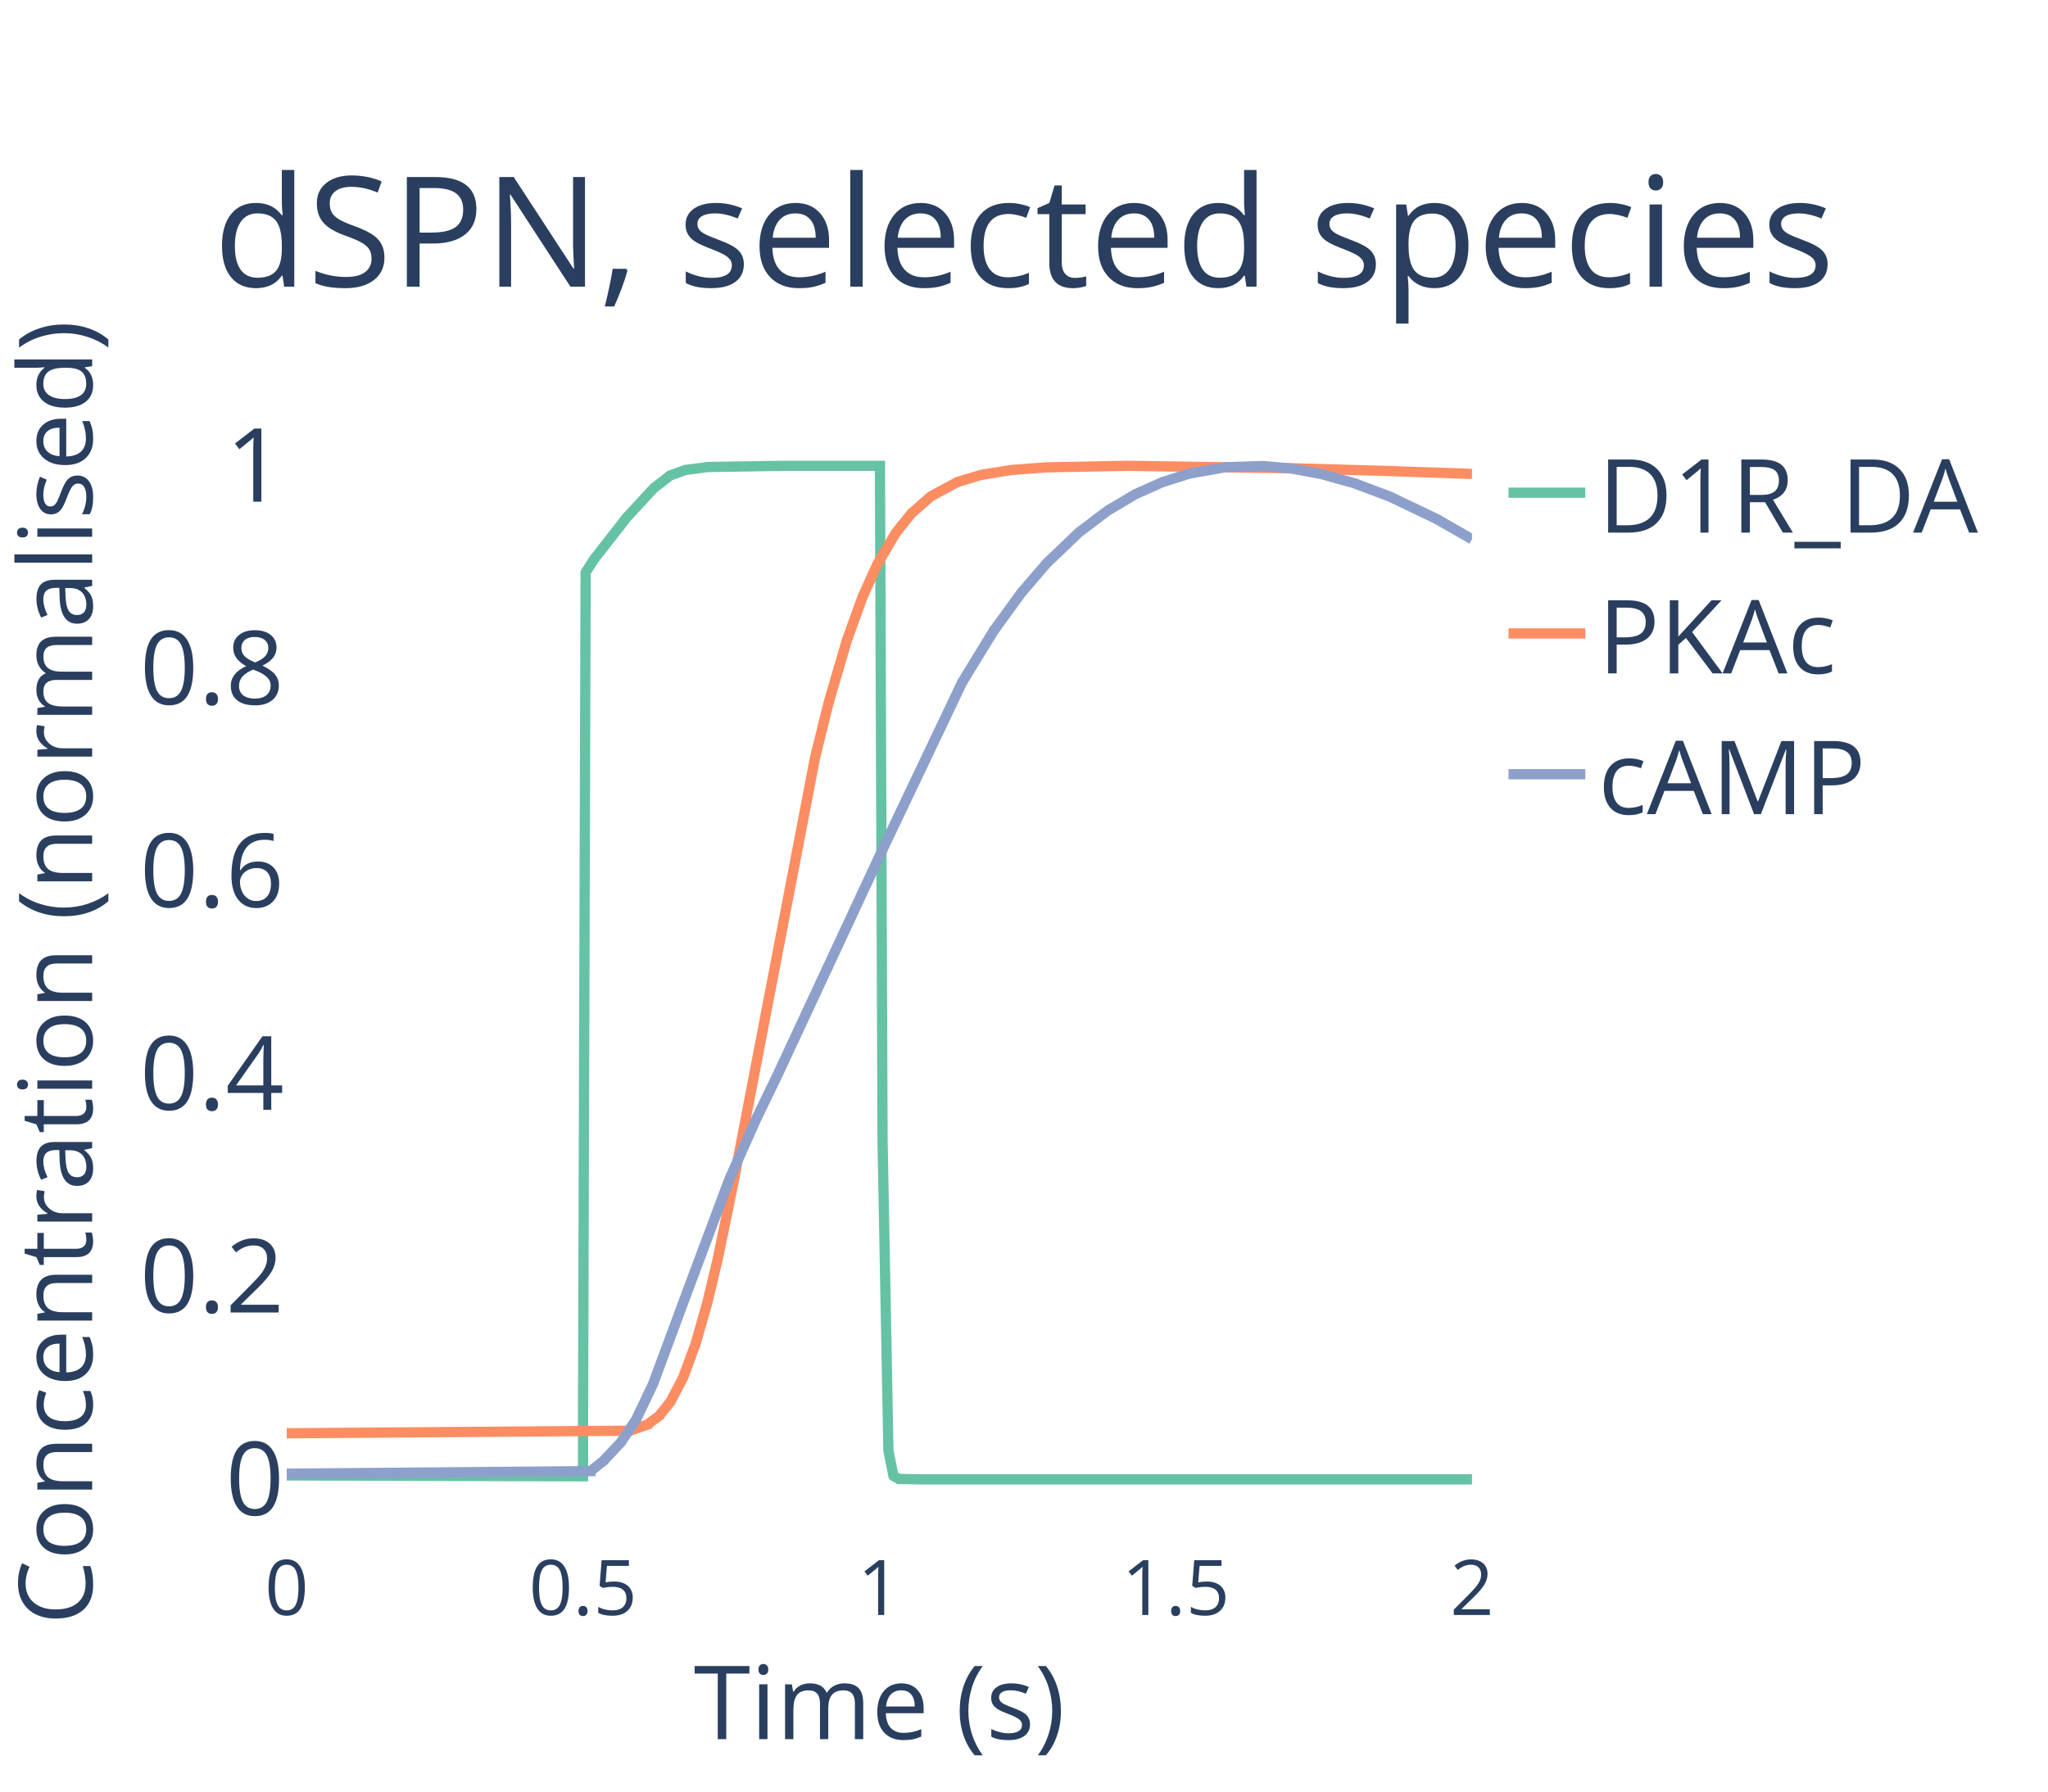
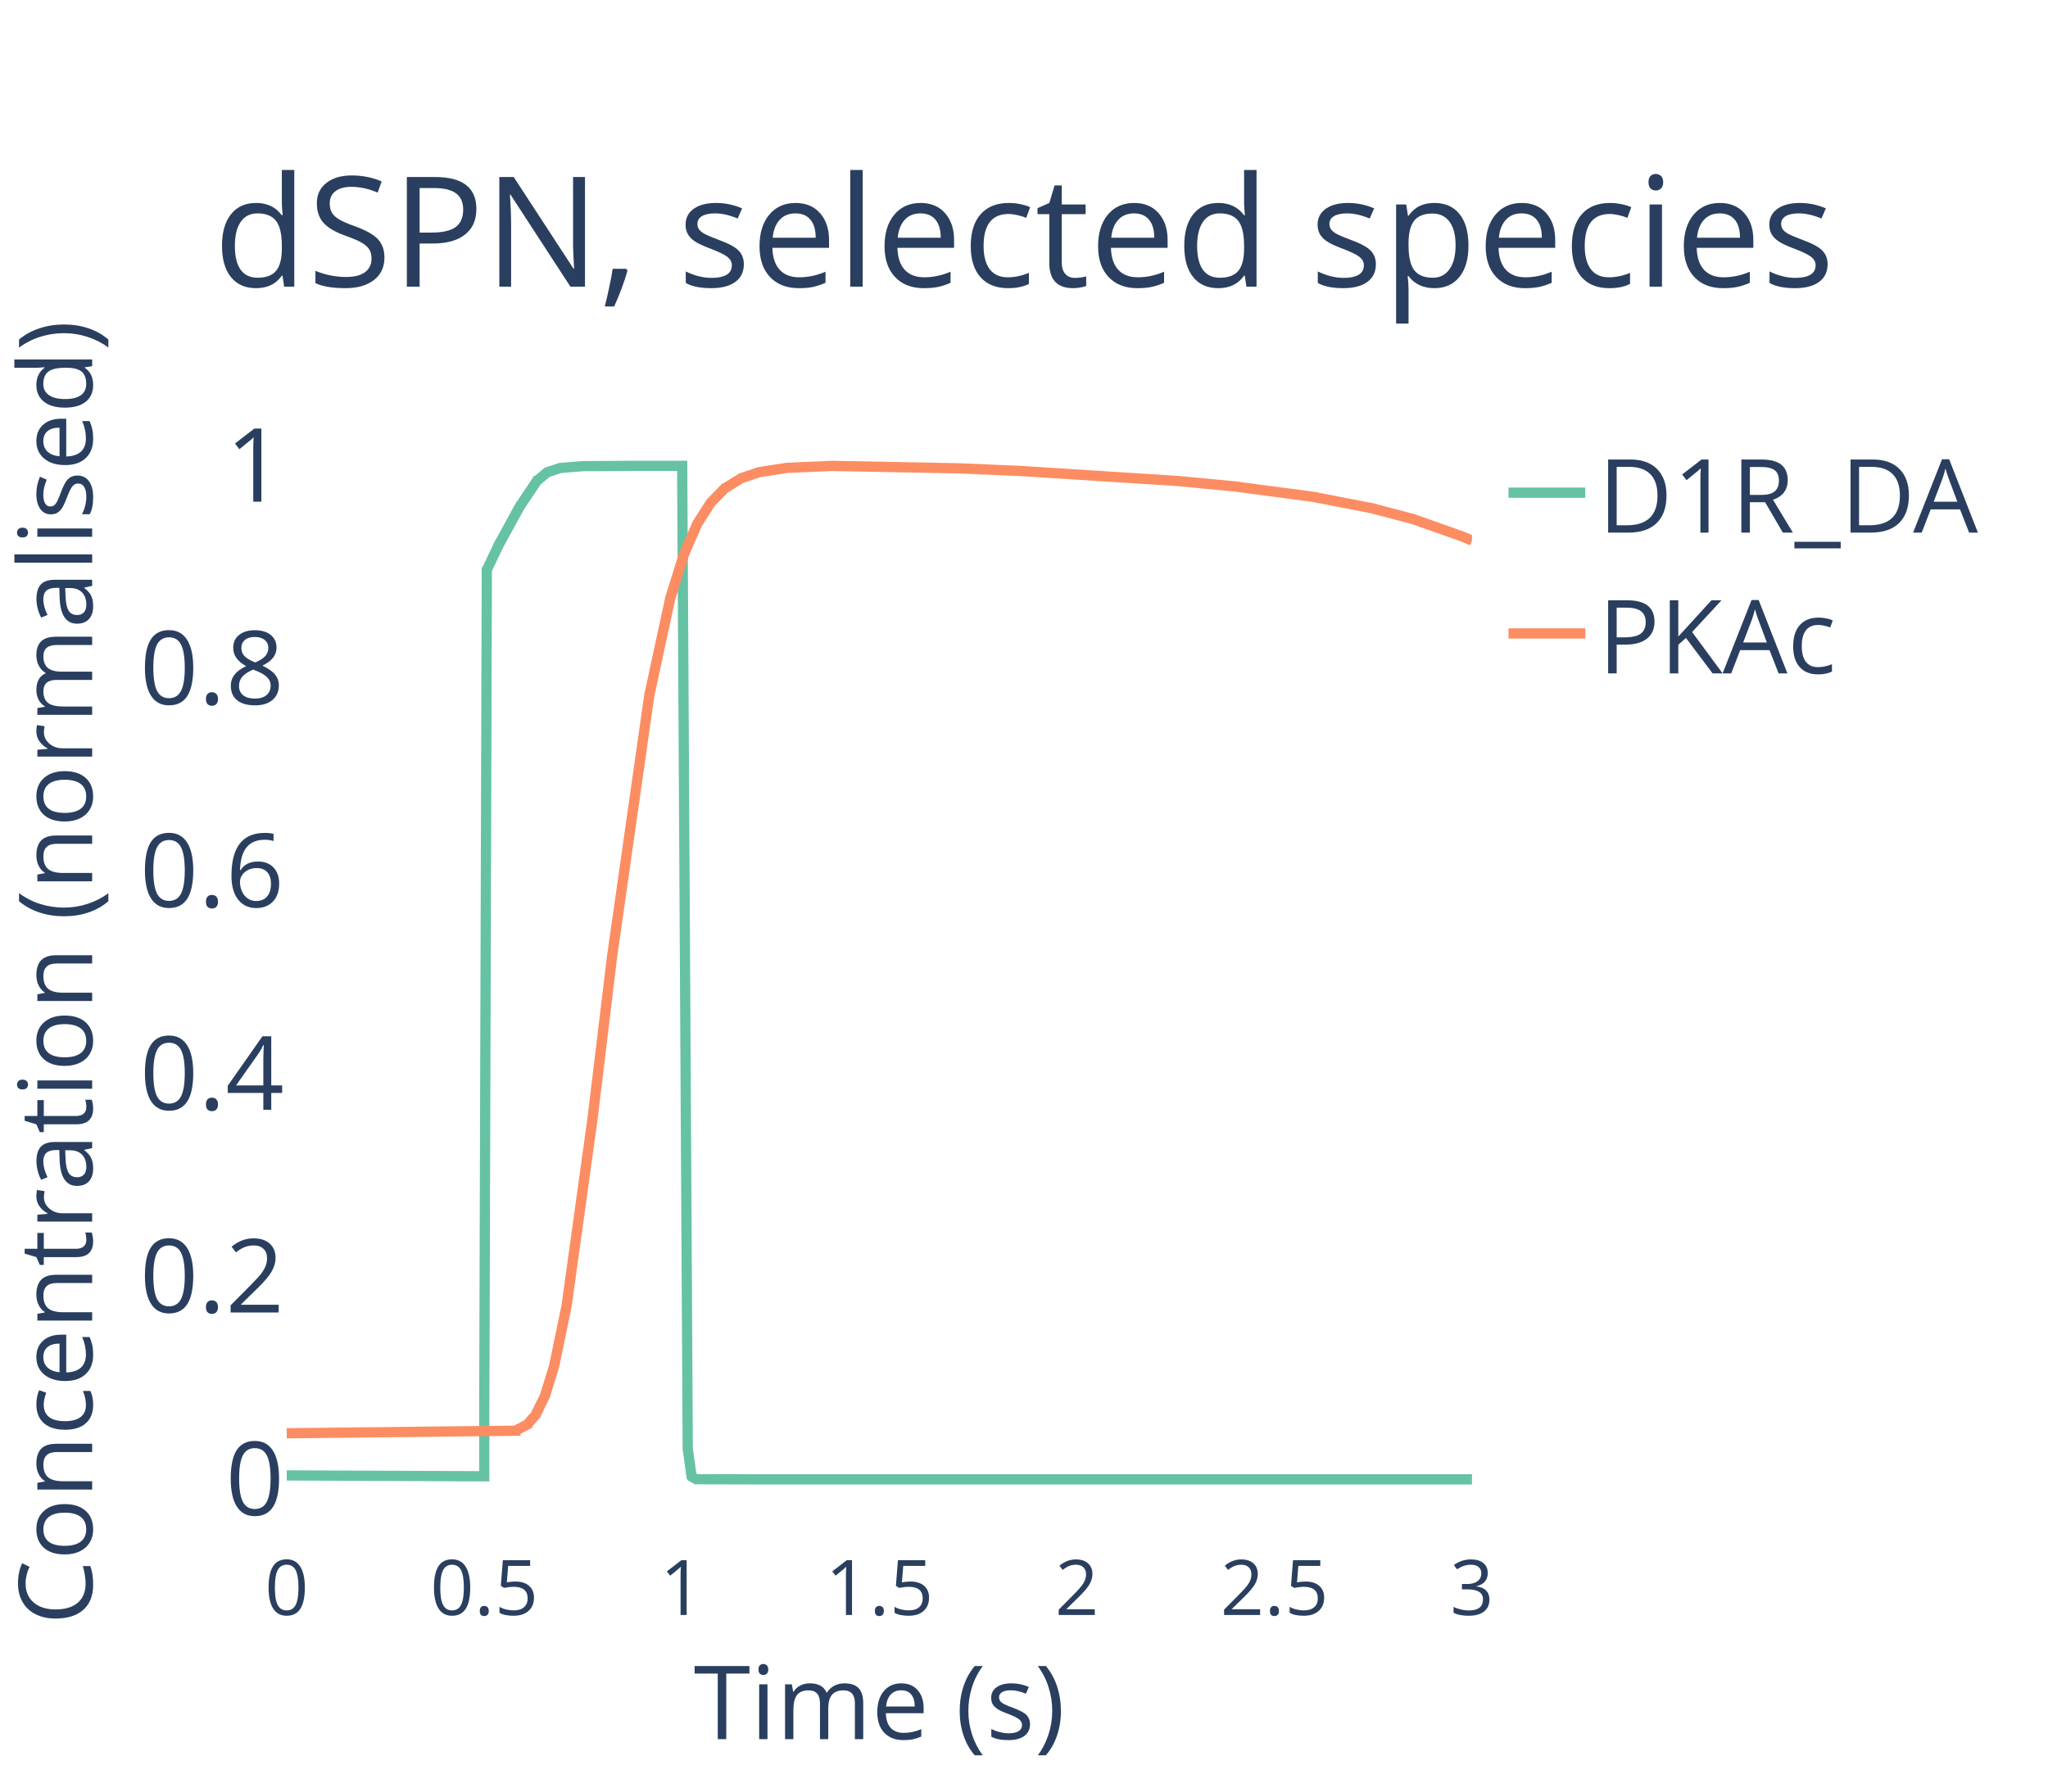
<svg xmlns="http://www.w3.org/2000/svg" class="main-svg" width="800" height="700" style="" viewBox="0 0 800 700">
  <rect x="0" y="0" width="800" height="700" style="fill: rgb(255, 255, 255); fill-opacity: 1;" />
-   <defs id="defs-b39e95">
+   <defs id="defs-009603">
    <g class="clips">
-       <clipPath id="clipb39e95xyplot" class="plotclip">
+       <clipPath id="clip009603xyplot" class="plotclip">
        <rect width="463" height="440" />
      </clipPath>
-       <clipPath class="axesclip" id="clipb39e95x">
+       <clipPath class="axesclip" id="clip009603x">
        <rect x="112" y="0" width="463" height="700" />
      </clipPath>
-       <clipPath class="axesclip" id="clipb39e95y">
+       <clipPath class="axesclip" id="clip009603y">
        <rect x="0" y="160" width="800" height="440" />
      </clipPath>
-       <clipPath class="axesclip" id="clipb39e95xy">
+       <clipPath class="axesclip" id="clip009603xy">
        <rect x="112" y="160" width="463" height="440" />
      </clipPath>
    </g>
    <g class="gradients" />
    <g class="patterns" />
  </defs>
  <g class="bglayer" />
  <g class="layer-below">
    <g class="imagelayer" />
    <g class="shapelayer" />
  </g>
  <g class="cartesianlayer">
    <g class="subplot xy">
      <g class="layer-subplot">
        <g class="shapelayer" />
        <g class="imagelayer" />
      </g>
      <g class="minor-gridlayer">
        <g class="x" />
        <g class="y" />
      </g>
      <g class="gridlayer">
        <g class="x">
-           <path class="xgrid crisp" transform="translate(227.75,0)" d="M0,160v440" style="stroke: rgb(255, 255, 255); stroke-opacity: 1; stroke-width: 1px;" />
+           <path class="xgrid crisp" transform="translate(189.17,0)" d="M0,160v440" style="stroke: rgb(255, 255, 255); stroke-opacity: 1; stroke-width: 1px;" />
+           <path class="xgrid crisp" transform="translate(266.33,0)" d="M0,160v440" style="stroke: rgb(255, 255, 255); stroke-opacity: 1; stroke-width: 1px;" />
          <path class="xgrid crisp" transform="translate(343.5,0)" d="M0,160v440" style="stroke: rgb(255, 255, 255); stroke-opacity: 1; stroke-width: 1px;" />
-           <path class="xgrid crisp" transform="translate(459.25,0)" d="M0,160v440" style="stroke: rgb(255, 255, 255); stroke-opacity: 1; stroke-width: 1px;" />
+           <path class="xgrid crisp" transform="translate(420.67,0)" d="M0,160v440" style="stroke: rgb(255, 255, 255); stroke-opacity: 1; stroke-width: 1px;" />
+           <path class="xgrid crisp" transform="translate(497.83,0)" d="M0,160v440" style="stroke: rgb(255, 255, 255); stroke-opacity: 1; stroke-width: 1px;" />
        </g>
        <g class="y">
          <path class="ygrid crisp" transform="translate(0,498.8)" d="M112,0h463" style="stroke: rgb(255, 255, 255); stroke-opacity: 1; stroke-width: 1px;" />
          <path class="ygrid crisp" transform="translate(0,419.6)" d="M112,0h463" style="stroke: rgb(255, 255, 255); stroke-opacity: 1; stroke-width: 1px;" />
          <path class="ygrid crisp" transform="translate(0,340.4)" d="M112,0h463" style="stroke: rgb(255, 255, 255); stroke-opacity: 1; stroke-width: 1px;" />
          <path class="ygrid crisp" transform="translate(0,261.2)" d="M112,0h463" style="stroke: rgb(255, 255, 255); stroke-opacity: 1; stroke-width: 1px;" />
          <path class="ygrid crisp" transform="translate(0,182)" d="M112,0h463" style="stroke: rgb(255, 255, 255); stroke-opacity: 1; stroke-width: 1px;" />
        </g>
      </g>
      <g class="zerolinelayer">
        <path class="xzl zl crisp" transform="translate(112,0)" d="M0,160v440" style="stroke: rgb(255, 255, 255); stroke-opacity: 1; stroke-width: 2px;" />
        <path class="yzl zl crisp" transform="translate(0,578)" d="M112,0h463" style="stroke: rgb(255, 255, 255); stroke-opacity: 1; stroke-width: 2px;" />
      </g>
      <g class="layer-between">
        <g class="shapelayer" />
        <g class="imagelayer" />
      </g>
      <path class="xlines-below" />
      <path class="ylines-below" />
      <g class="overlines-below" />
      <g class="xaxislayer-below" />
      <g class="yaxislayer-below" />
      <g class="overaxes-below" />
      <g class="overplot">
-         <g class="xy" transform="translate(112,160)" clip-path="url(#clipb39e95xyplot)">
+         <g class="xy" transform="translate(112,160)" clip-path="url(#clip009603xyplot)">
          <g class="scatterlayer mlayer">
-             <g class="trace scatter tracefe8c7d" style="stroke-miterlimit: 2; opacity: 1;">
+             <g class="trace scatter tracecbd375" style="stroke-miterlimit: 2; opacity: 1;">
              <g class="fills" />
              <g class="errorbars" />
              <g class="lines">
-                 <path class="js-line" d="M0,416.47L115.75,416.81L115.76,390.56L116.76,63.66L116.77,63.64L119.94,58.66L119.95,58.66L132.73,42.27L132.74,42.26L143.4,30.71L143.41,30.71L149.71,25.82L149.71,25.82L149.72,25.82L155.73,23.62L155.74,23.62L164.49,22.46L164.49,22.46L164.5,22.46L193.11,22.01L193.11,22.01L193.12,22.01L231.73,22L231.73,22L231.74,24.46L232.74,284.86L232.75,285.68L235.04,406.81L235.05,406.88L237.01,416.66L237.02,416.67L239.08,417.86L239.08,417.86L239.09,417.86L246.76,418L246.76,418L246.77,418L463,418" style="vector-effect: none; fill: none; stroke: rgb(102, 194, 165); stroke-opacity: 1; stroke-width: 4px; opacity: 1;" />
+                 <path class="js-line" d="M0,416.47L77.17,416.81L77.17,390.56L78.17,62.62L78.18,62.61L82.84,52.83L82.85,52.83L91.01,37.91L91.02,37.91L97.72,27.89L97.73,27.89L101.74,24.53L101.74,24.53L101.75,24.53L106.82,22.85L106.82,22.85L106.83,22.85L115.51,22.13L115.51,22.13L115.52,22.13L138.14,22L138.14,22L138.15,22L154.49,22L154.49,24.46L156.65,406.01L156.66,406.09L158.15,416.94L158.15,416.94L158.16,416.95L159.99,417.95L159.99,417.95L160,417.95L180.88,418L180.88,418L180.89,418L463,418L463,418" style="vector-effect: none; fill: none; stroke: rgb(102, 194, 165); stroke-opacity: 1; stroke-width: 4px; opacity: 1;" />
              </g>
              <g class="points" />
              <g class="text" />
            </g>
-             <g class="trace scatter trace1c239e" style="stroke-miterlimit: 2; opacity: 1;">
+             <g class="trace scatter trace90edbe" style="stroke-miterlimit: 2; opacity: 1;">
              <g class="fills" />
              <g class="errorbars" />
              <g class="lines">
-                 <path class="js-line" d="M0,400L134.02,399L134.02,399L134.03,398.99L140.86,396.62L140.86,396.61L145.47,393.19L145.47,393.18L149.88,387.71L149.88,387.7L154.9,378.13L154.9,378.11L159.8,364.81L159.8,364.79L164.35,348.78L164.35,348.76L168.36,331.92L168.36,331.9L174.78,300.65L174.78,300.62L206.44,135.71L206.45,135.68L211.73,114.36L211.74,114.34L218.79,90.22L218.8,90.21L224.92,73.26L224.93,73.25L230.76,60.3L230.77,60.29L237.94,48.17L237.94,48.17L237.95,48.16L244.01,40.62L244.02,40.62L251.63,33.92L251.63,33.92L251.64,33.91L262.01,28.33L262.01,28.33L262.02,28.33L271.16,25.56L271.16,25.56L271.17,25.56L282.93,23.65L282.93,23.65L282.94,23.65L296.68,22.6L296.68,22.6L296.69,22.6L328.63,22L328.63,22L328.64,22L394.71,23L394.71,23L394.72,23.01L429.96,24.01L429.96,24.02L458.9,25.02L458.9,25.03L463,25.18" style="vector-effect: none; fill: none; stroke: rgb(252, 141, 98); stroke-opacity: 1; stroke-width: 4px; opacity: 1;" />
-               </g>
-               <g class="points" />
-               <g class="text" />
-             </g>
-             <g class="trace scatter traceac25e3" style="stroke-miterlimit: 2; opacity: 1;">
-               <g class="fills" />
-               <g class="errorbars" />
-               <g class="lines">
-                 <path class="js-line" d="M0,415.78L118.68,414.78L118.68,414.77L123.67,410.86L123.67,410.85L130.51,403.55L130.51,403.54L136.53,394.56L136.53,394.55L143.15,380.61L143.15,380.59L156.63,344.25L156.63,344.24L172.93,300.68L172.94,300.67L183.4,277.19L183.41,277.18L191.78,259.87L191.79,259.86L232.25,173.01L232.25,172.99L263.87,106.53L263.88,106.52L276.18,86.42L276.19,86.42L286.99,71.55L287,71.55L296.85,60.08L296.85,60.08L296.86,60.07L309.48,48L309.49,48L320.72,39.49L320.73,39.49L331.49,33.11L331.5,33.11L342.08,28.37L342.08,28.37L342.09,28.37L352.52,25.06L352.52,25.06L352.53,25.06L366.73,22.53L366.74,22.53L381.23,22.08L381.23,22.08L381.24,22.08L392.65,23.08L392.65,23.08L392.66,23.09L404.37,25.26L404.37,25.26L404.38,25.27L417.02,28.81L417.02,28.82L430.9,34.02L430.9,34.02L430.91,34.03L449.3,42.84L449.3,42.85L463,50.7" style="vector-effect: none; fill: none; stroke: rgb(141, 160, 203); stroke-opacity: 1; stroke-width: 4px; opacity: 1;" />
+                 <path class="js-line" d="M0,400L89.35,399L89.35,398.99L93.95,396.58L93.95,396.58L93.95,396.57L97.17,392.91L97.17,392.9L100.88,385.35L100.88,385.34L104.48,373.65L104.48,373.64L109.33,350.17L109.33,350.15L119.43,277.32L119.43,277.28L127.09,213.78L127.09,213.74L141.65,111.55L141.66,111.53L149.86,73.58L149.87,73.56L155.1,56.73L155.11,56.72L160.42,44.55L160.42,44.55L160.43,44.54L165.59,36.45L165.59,36.45L165.6,36.44L171.03,30.86L171.03,30.86L171.04,30.86L177.58,26.82L177.58,26.82L177.59,26.82L184.48,24.49L184.48,24.49L184.49,24.49L195.34,22.8L195.34,22.8L195.35,22.8L213.08,22.03L213.08,22.03L213.09,22.03L263.14,23L263.14,23L263.15,23.01L286.64,24.01L286.64,24.01L286.64,24.02L348.09,27.93L348.09,27.93L348.1,27.94L370.25,30.04L370.25,30.04L370.25,30.05L400.87,34.1L400.87,34.1L400.87,34.11L423.77,38.54L423.77,38.55L439.92,42.79L439.92,42.79L439.93,42.8L459.3,49.64L459.3,49.64L459.31,49.65L463,51.22L463,51.22" style="vector-effect: none; fill: none; stroke: rgb(252, 141, 98); stroke-opacity: 1; stroke-width: 4px; opacity: 1;" />
              </g>
              <g class="points" />
              <g class="text" />
            </g>
          </g>
        </g>
      </g>
      <g class="zerolinelayer-above" />
      <path class="xlines-above crisp" d="M0,0" style="fill: none;" />
      <path class="ylines-above crisp" d="M0,0" style="fill: none;" />
      <g class="overlines-above" />
      <g class="xaxislayer-above">
        <g class="xtick">
          <text text-anchor="middle" x="0" y="631" transform="translate(112,0)" style="font-family: 'Open Sans', verdana, arial, sans-serif; font-size: 30px; fill: rgb(42, 63, 95); fill-opacity: 1; white-space: pre;">0</text>
        </g>
        <g class="xtick">
-           <text text-anchor="middle" x="0" y="631" style="font-family: 'Open Sans', verdana, arial, sans-serif; font-size: 30px; fill: rgb(42, 63, 95); fill-opacity: 1; white-space: pre;" transform="translate(227.75,0)">0.5</text>
-         </g>
-         <g class="xtick">
-           <text text-anchor="middle" x="0" y="631" style="font-family: 'Open Sans', verdana, arial, sans-serif; font-size: 30px; fill: rgb(42, 63, 95); fill-opacity: 1; white-space: pre;" transform="translate(343.5,0)">1</text>
-         </g>
-         <g class="xtick">
-           <text text-anchor="middle" x="0" y="631" style="font-family: 'Open Sans', verdana, arial, sans-serif; font-size: 30px; fill: rgb(42, 63, 95); fill-opacity: 1; white-space: pre;" transform="translate(459.25,0)">1.5</text>
-         </g>
-         <g class="xtick">
-           <text text-anchor="middle" x="0" y="631" style="font-family: 'Open Sans', verdana, arial, sans-serif; font-size: 30px; fill: rgb(42, 63, 95); fill-opacity: 1; white-space: pre;" transform="translate(575,0)">2</text>
+           <text text-anchor="middle" x="0" y="631" style="font-family: 'Open Sans', verdana, arial, sans-serif; font-size: 30px; fill: rgb(42, 63, 95); fill-opacity: 1; white-space: pre;" transform="translate(189.17,0)">0.5</text>
+         </g>
+         <g class="xtick">
+           <text text-anchor="middle" x="0" y="631" style="font-family: 'Open Sans', verdana, arial, sans-serif; font-size: 30px; fill: rgb(42, 63, 95); fill-opacity: 1; white-space: pre;" transform="translate(266.33,0)">1</text>
+         </g>
+         <g class="xtick">
+           <text text-anchor="middle" x="0" y="631" style="font-family: 'Open Sans', verdana, arial, sans-serif; font-size: 30px; fill: rgb(42, 63, 95); fill-opacity: 1; white-space: pre;" transform="translate(343.5,0)">1.5</text>
+         </g>
+         <g class="xtick">
+           <text text-anchor="middle" x="0" y="631" style="font-family: 'Open Sans', verdana, arial, sans-serif; font-size: 30px; fill: rgb(42, 63, 95); fill-opacity: 1; white-space: pre;" transform="translate(420.67,0)">2</text>
+         </g>
+         <g class="xtick">
+           <text text-anchor="middle" x="0" y="631" style="font-family: 'Open Sans', verdana, arial, sans-serif; font-size: 30px; fill: rgb(42, 63, 95); fill-opacity: 1; white-space: pre;" transform="translate(497.83,0)">2.5</text>
+         </g>
+         <g class="xtick">
+           <text text-anchor="middle" x="0" y="631" style="font-family: 'Open Sans', verdana, arial, sans-serif; font-size: 30px; fill: rgb(42, 63, 95); fill-opacity: 1; white-space: pre;" transform="translate(575,0)">3</text>
        </g>
      </g>
      <g class="yaxislayer-above">
        <g class="ytick">
          <text text-anchor="end" x="111" y="14" transform="translate(0,578)" style="font-family: 'Open Sans', verdana, arial, sans-serif; font-size: 40px; fill: rgb(42, 63, 95); fill-opacity: 1; white-space: pre;">0</text>
        </g>
        <g class="ytick">
          <text text-anchor="end" x="111" y="14" style="font-family: 'Open Sans', verdana, arial, sans-serif; font-size: 40px; fill: rgb(42, 63, 95); fill-opacity: 1; white-space: pre;" transform="translate(0,498.8)">0.2</text>
        </g>
        <g class="ytick">
          <text text-anchor="end" x="111" y="14" style="font-family: 'Open Sans', verdana, arial, sans-serif; font-size: 40px; fill: rgb(42, 63, 95); fill-opacity: 1; white-space: pre;" transform="translate(0,419.6)">0.4</text>
        </g>
        <g class="ytick">
          <text text-anchor="end" x="111" y="14" style="font-family: 'Open Sans', verdana, arial, sans-serif; font-size: 40px; fill: rgb(42, 63, 95); fill-opacity: 1; white-space: pre;" transform="translate(0,340.4)">0.6</text>
        </g>
        <g class="ytick">
          <text text-anchor="end" x="111" y="14" style="font-family: 'Open Sans', verdana, arial, sans-serif; font-size: 40px; fill: rgb(42, 63, 95); fill-opacity: 1; white-space: pre;" transform="translate(0,261.2)">0.8</text>
        </g>
        <g class="ytick">
          <text text-anchor="end" x="111" y="14" style="font-family: 'Open Sans', verdana, arial, sans-serif; font-size: 40px; fill: rgb(42, 63, 95); fill-opacity: 1; white-space: pre;" transform="translate(0,182)">1</text>
        </g>
      </g>
      <g class="overaxes-above" />
    </g>
  </g>
  <g class="polarlayer" />
  <g class="smithlayer" />
  <g class="ternarylayer" />
  <g class="geolayer" />
  <g class="funnelarealayer" />
  <g class="pielayer" />
  <g class="iciclelayer" />
  <g class="treemaplayer" />
  <g class="sunburstlayer" />
  <g class="glimages" />
-   <defs id="topdefs-b39e95">
+   <defs id="topdefs-009603">
    <g class="clips" />
-     <clipPath id="legendb39e95">
-       <rect width="204" height="175" x="0" y="0" />
+     <clipPath id="legend009603">
+       <rect width="204" height="120" x="0" y="0" />
    </clipPath>
  </defs>
  <g class="layer-above">
    <g class="imagelayer" />
    <g class="shapelayer" />
  </g>
  <g class="infolayer">
    <g class="legend" pointer-events="all" transform="translate(584.26,160)">
-       <rect class="bg" shape-rendering="crispEdges" style="stroke: rgb(68, 68, 68); stroke-opacity: 1; fill: rgb(255, 255, 255); fill-opacity: 1; stroke-width: 0px;" width="204" height="175" x="0" y="0" />
-       <g class="scrollbox" transform="" clip-path="url(#legendb39e95)">
+       <rect class="bg" shape-rendering="crispEdges" style="stroke: rgb(68, 68, 68); stroke-opacity: 1; fill: rgb(255, 255, 255); fill-opacity: 1; stroke-width: 0px;" width="204" height="120" x="0" y="0" />
+       <g class="scrollbox" transform="" clip-path="url(#legend009603)">
        <g class="groups">
          <g class="traces" transform="translate(0,32.5)" style="opacity: 1;">
            <text class="legendtext" text-anchor="start" x="40" y="15.6" style="font-family: 'Open Sans', verdana, arial, sans-serif; font-size: 40px; fill: rgb(42, 63, 95); fill-opacity: 1; white-space: pre;">D1R_DA</text>
            <g class="layers" style="opacity: 1;">
              <g class="legendfill" />
              <g class="legendlines">
                <path class="js-line" d="M5,0h30" style="fill: none; stroke: rgb(102, 194, 165); stroke-opacity: 1; stroke-width: 4px;" />
              </g>
              <g class="legendsymbols">
                <g class="legendpoints" />
              </g>
            </g>
            <rect class="legendtoggle" x="0" y="-27.5" width="198.152" height="55" style="fill: rgb(0, 0, 0); fill-opacity: 0;" />
          </g>
          <g class="traces" transform="translate(0,87.5)" style="opacity: 1;">
            <text class="legendtext" text-anchor="start" x="40" y="15.6" style="font-family: 'Open Sans', verdana, arial, sans-serif; font-size: 40px; fill: rgb(42, 63, 95); fill-opacity: 1; white-space: pre;">PKAc</text>
            <g class="layers" style="opacity: 1;">
              <g class="legendfill" />
              <g class="legendlines">
                <path class="js-line" d="M5,0h30" style="fill: none; stroke: rgb(252, 141, 98); stroke-opacity: 1; stroke-width: 4px;" />
              </g>
              <g class="legendsymbols">
                <g class="legendpoints" />
              </g>
            </g>
            <rect class="legendtoggle" x="0" y="-27.5" width="198.152" height="55" style="fill: rgb(0, 0, 0); fill-opacity: 0;" />
          </g>
-           <g class="traces" transform="translate(0,142.5)" style="opacity: 1;">
-             <text class="legendtext" text-anchor="start" x="40" y="15.6" style="font-family: 'Open Sans', verdana, arial, sans-serif; font-size: 40px; fill: rgb(42, 63, 95); fill-opacity: 1; white-space: pre;">cAMP</text>
-             <g class="layers" style="opacity: 1;">
-               <g class="legendfill" />
-               <g class="legendlines">
-                 <path class="js-line" d="M5,0h30" style="fill: none; stroke: rgb(141, 160, 203); stroke-opacity: 1; stroke-width: 4px;" />
-               </g>
-               <g class="legendsymbols">
-                 <g class="legendpoints" />
-               </g>
-             </g>
-             <rect class="legendtoggle" x="0" y="-27.5" width="198.152" height="55" style="fill: rgb(0, 0, 0); fill-opacity: 0;" />
-           </g>
        </g>
      </g>
      <rect class="scrollbar" rx="20" ry="3" width="0" height="0" style="fill: rgb(128, 139, 164); fill-opacity: 1;" x="0" y="0" />
    </g>
    <g class="g-gtitle">
      <text class="gtitle" x="400" y="70" text-anchor="middle" dy="0.7em" style="opacity: 1; font-family: 'Open Sans', verdana, arial, sans-serif; font-size: 60px; fill: rgb(42, 63, 95); fill-opacity: 1; white-space: pre;">dSPN, selected species</text>
    </g>
    <g class="g-xtitle">
      <text class="xtitle" x="343.5" y="679.5" text-anchor="middle" style="opacity: 1; font-family: 'Open Sans', verdana, arial, sans-serif; font-size: 40px; fill: rgb(42, 63, 95); fill-opacity: 1; white-space: pre;">Time (s)</text>
    </g>
    <g class="g-ytitle" transform="translate(9.109375,0)">
      <text class="ytitle" transform="rotate(-90,26.89062,380)" x="26.891" y="380" text-anchor="middle" style="opacity: 1; font-family: 'Open Sans', verdana, arial, sans-serif; font-size: 40px; fill: rgb(42, 63, 95); fill-opacity: 1; white-space: pre;">Concentration (normalised)</text>
    </g>
  </g>
</svg>
